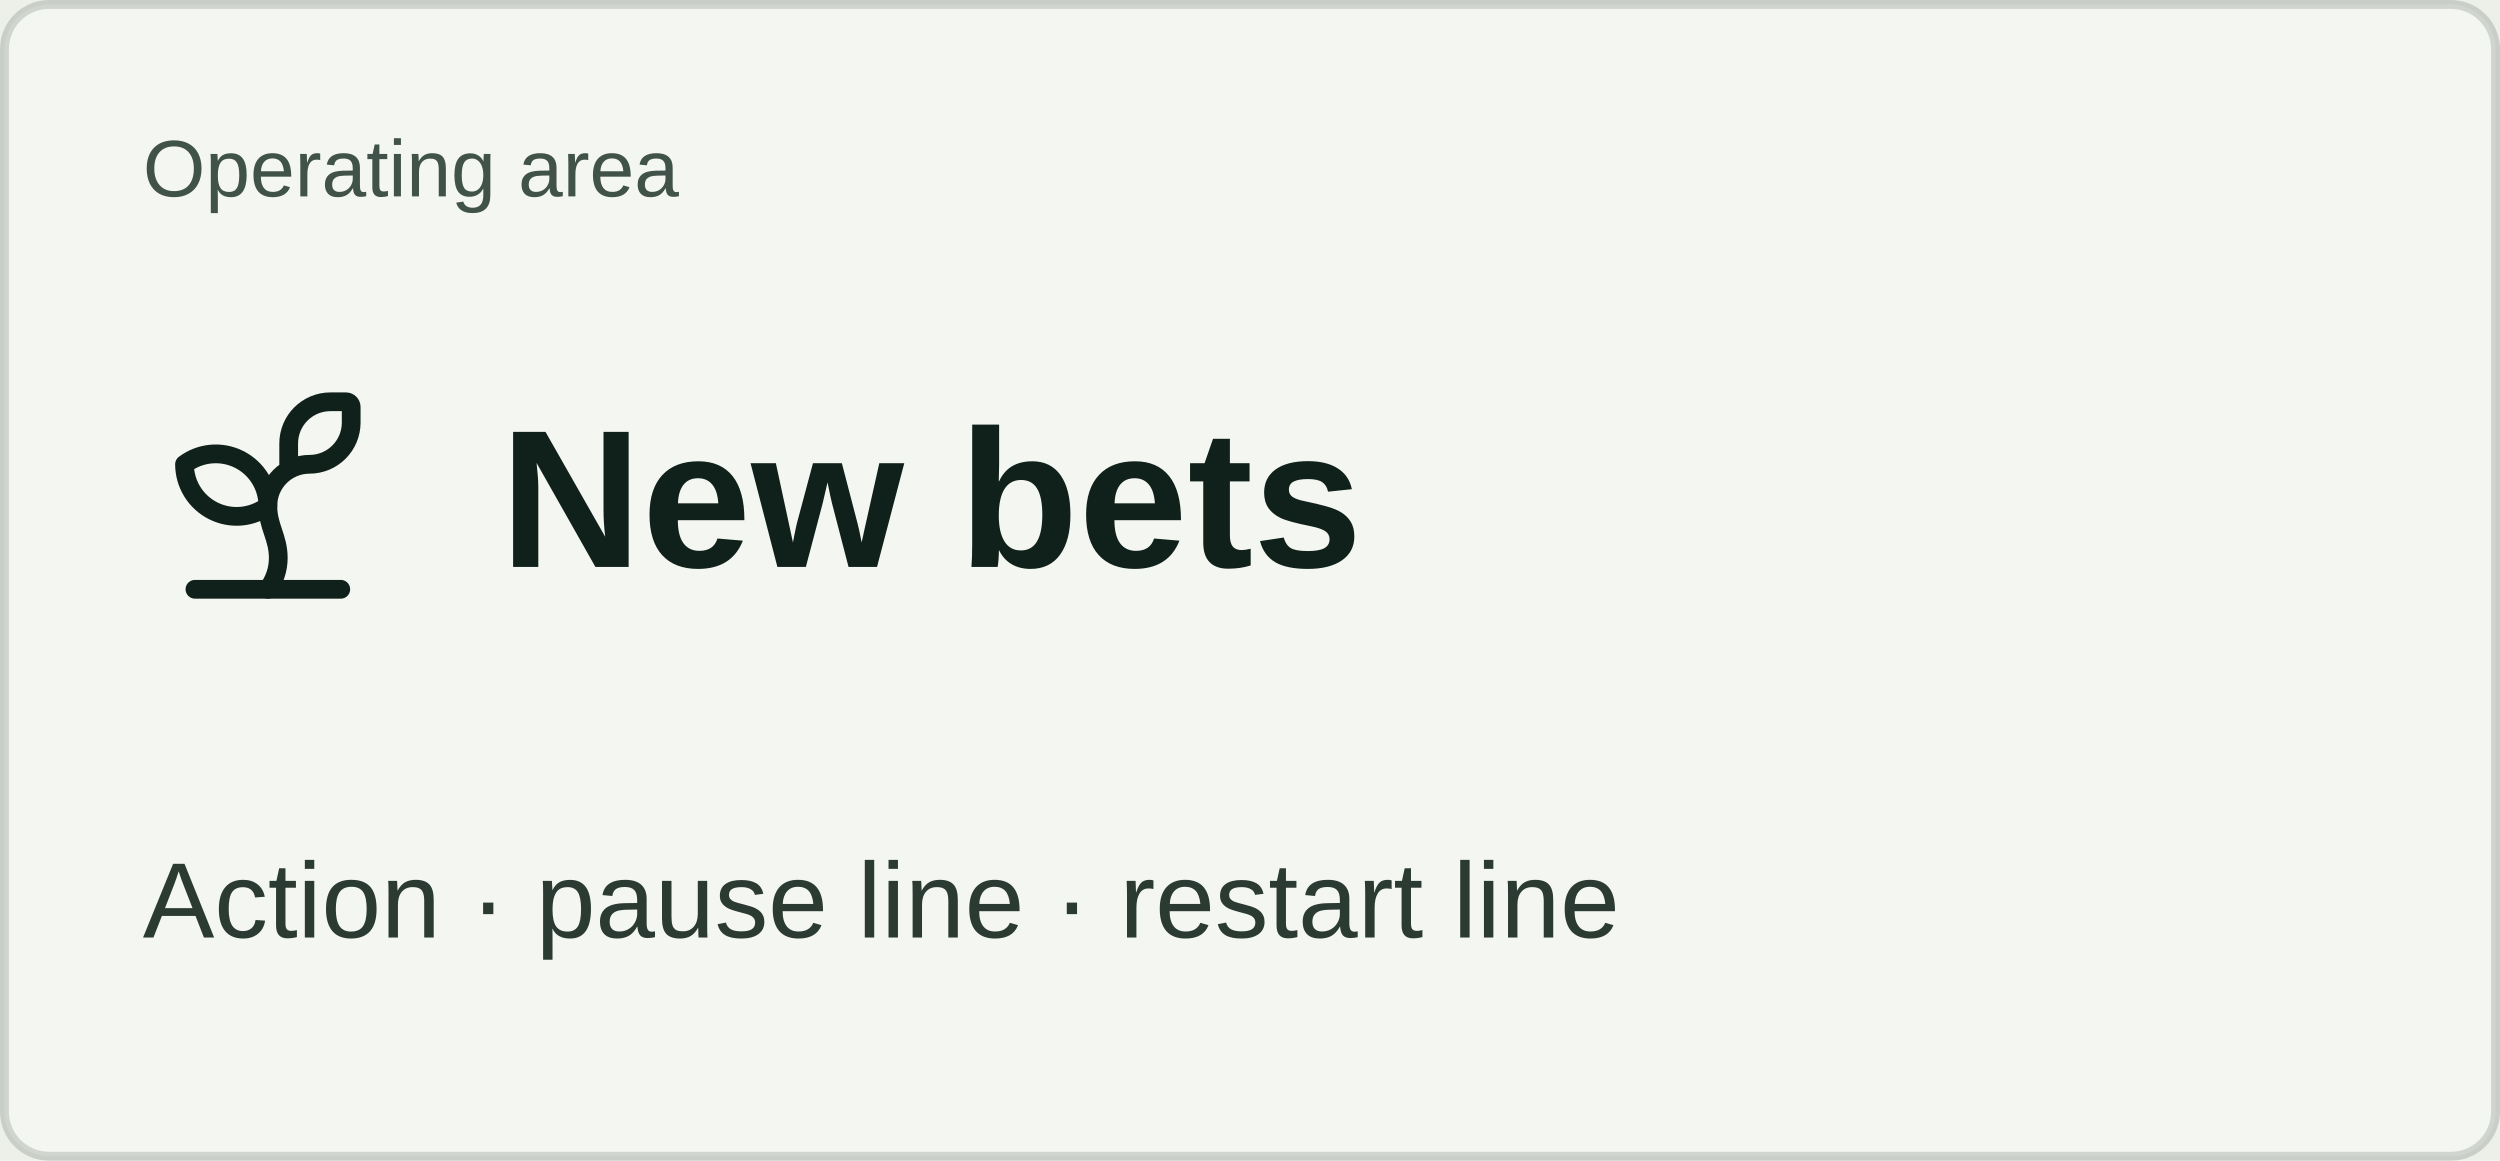
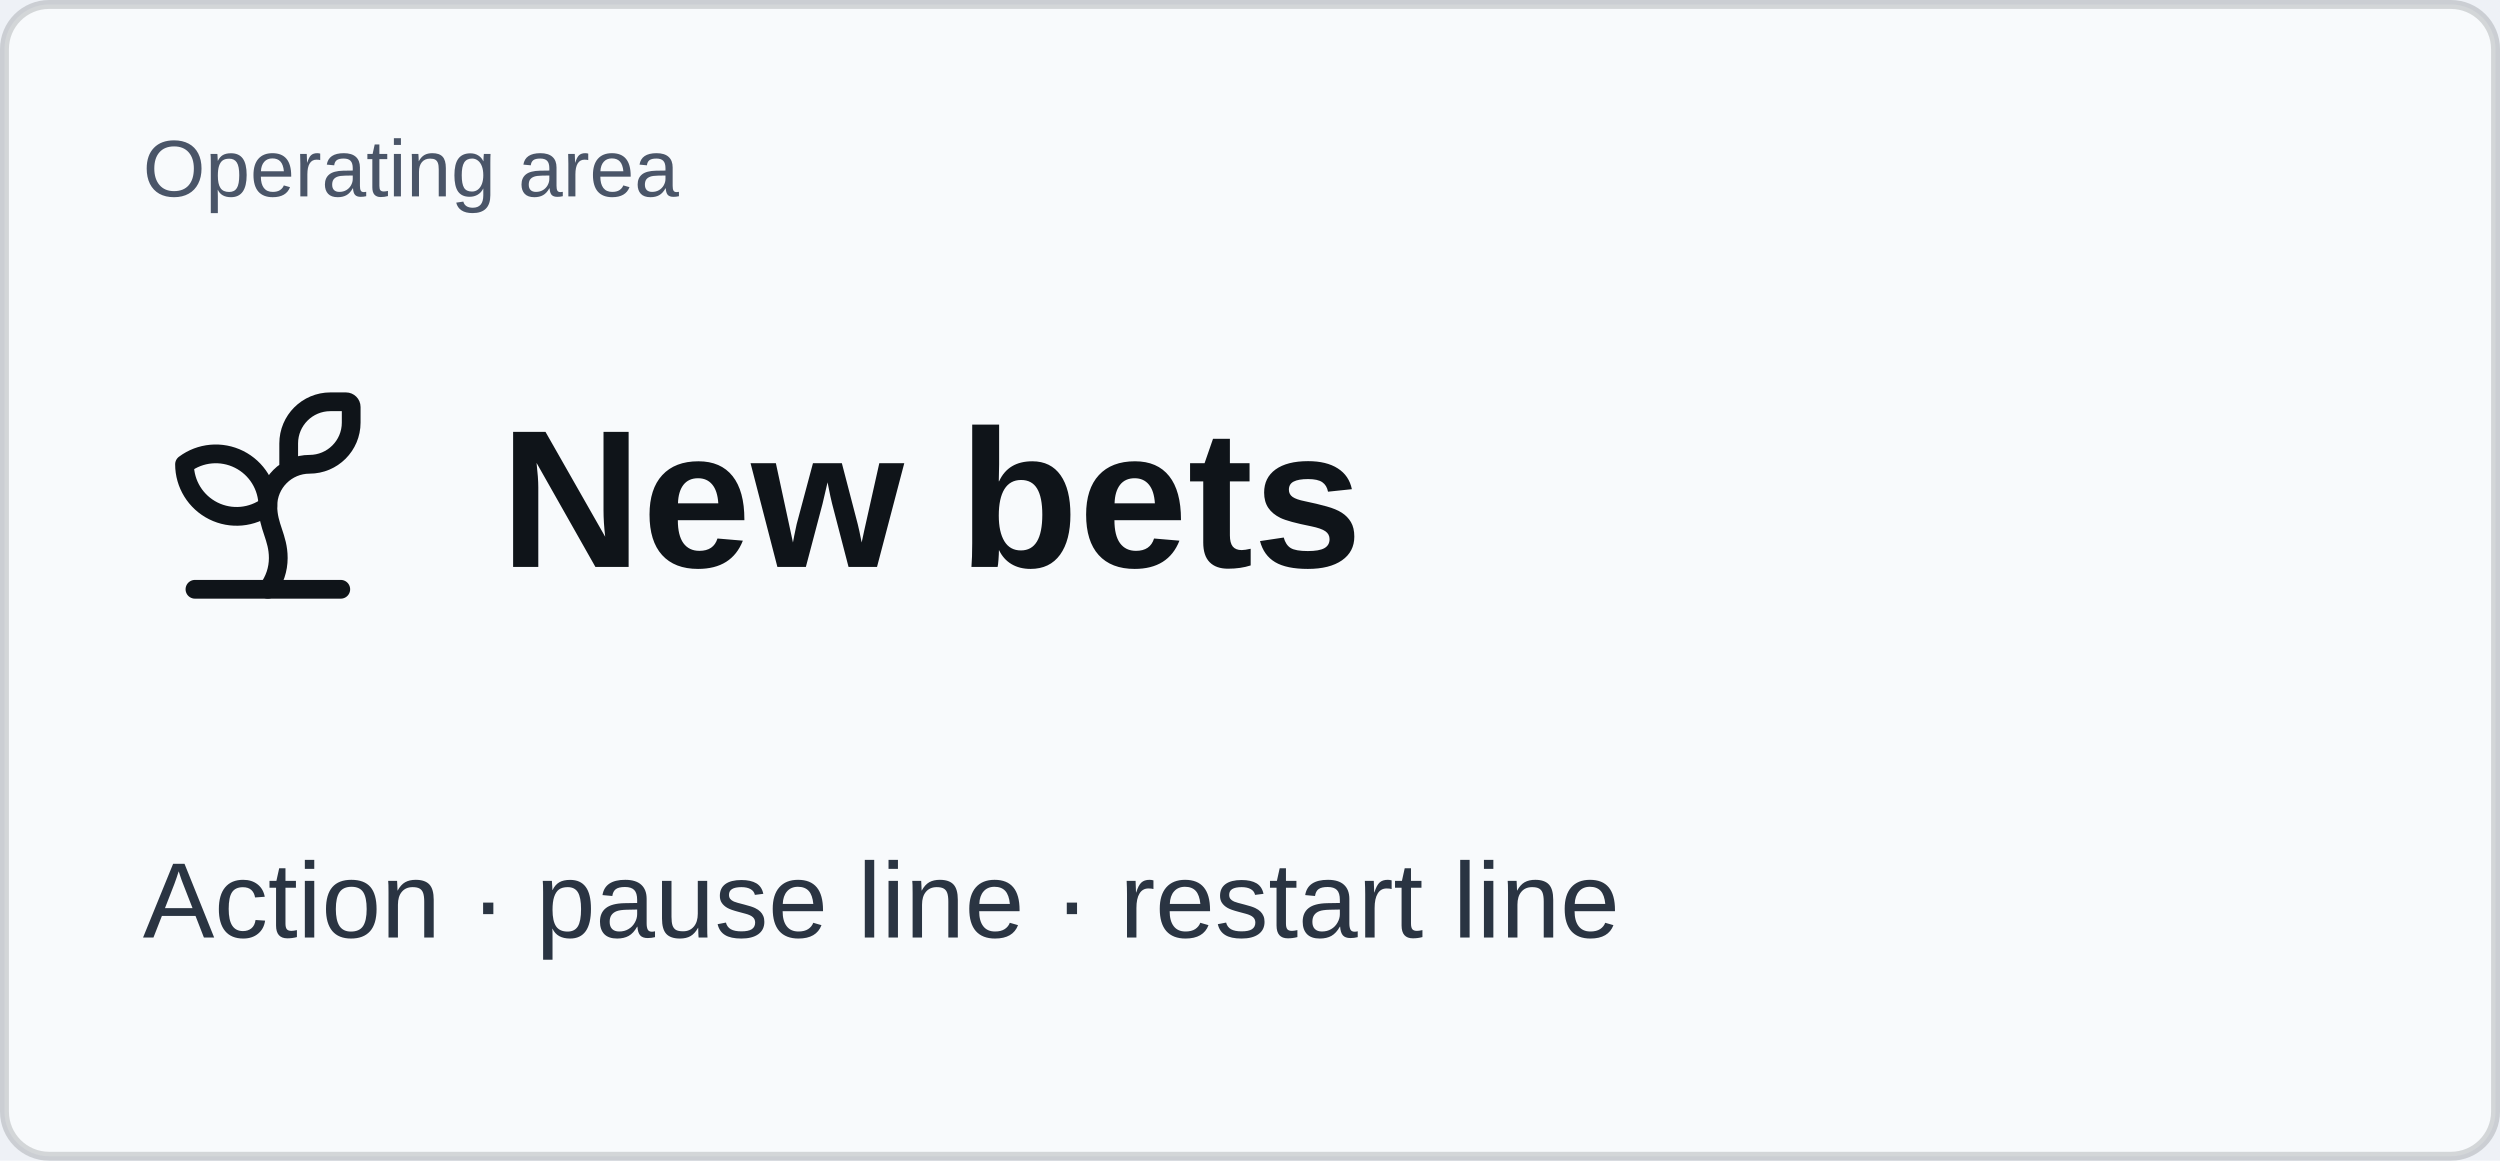
<svg xmlns="http://www.w3.org/2000/svg" width="560" height="260" viewBox="0 0 560 260" role="img" aria-labelledby="light-area-expansion-bets-tile-title light-area-expansion-bets-tile-desc">
  <g font-family="Archivo, Arial, sans-serif" font-variant-numeric="tabular-nums">
-     <rect width="100%" height="100%" fill="#ecf0e8" />
-     <rect x="1" y="1" width="558" height="258" rx="10" fill="#f4f7f1" stroke="rgba(16, 32, 26, 0.16)" stroke-width="2" />
-     <text x="32" y="44" font-size="18" font-weight="400" fill="#40524a" text-anchor="start">Operating area</text>
-     <svg width="56" height="56" viewBox="0 0 24 24" fill="none" stroke="#10201a" stroke-width="1.8" stroke-linecap="round" stroke-linejoin="round" class="lucide lucide-sprout shrink-0" data-concept-icon="area" aria-hidden="true" focusable="false" x="32" y="83">
+     <rect width="100%" height="100%" fill="#eef1f6" />
+     <rect x="1" y="1" width="558" height="258" rx="10" fill="#f8fafc" stroke="rgba(15, 20, 25, 0.16)" stroke-width="2" />
+     <text x="32" y="44" font-size="18" font-weight="400" fill="#4a5568" text-anchor="start">Operating area</text>
+     <svg width="56" height="56" viewBox="0 0 24 24" fill="none" stroke="#0f1419" stroke-width="1.8" stroke-linecap="round" stroke-linejoin="round" class="lucide lucide-sprout shrink-0" data-concept-icon="area" aria-hidden="true" focusable="false" x="32" y="83">
      <path d="M14 9.536V7a4 4 0 0 1 4-4h1.5a.5.5 0 0 1 .5.5V5a4 4 0 0 1-4 4 4 4 0 0 0-4 4c0 2 1 3 1 5a5 5 0 0 1-1 3" />
      <path d="M4 9a5 5 0 0 1 8 4 5 5 0 0 1-8-4" />
      <path d="M5 21h14" />
    </svg>
-     <text x="112" y="127" font-size="44" font-weight="700" fill="#10201a" text-anchor="start">New bets</text>
-     <text x="32" y="210" font-size="24" font-weight="400" fill="#2b3b33" text-anchor="start">Action · pause line · restart line</text>
+     <text x="112" y="127" font-size="44" font-weight="700" fill="#0f1419" text-anchor="start">New bets</text>
+     <text x="32" y="210" font-size="24" font-weight="400" fill="#2a3442" text-anchor="start">Action · pause line · restart line</text>
  </g>
</svg>
